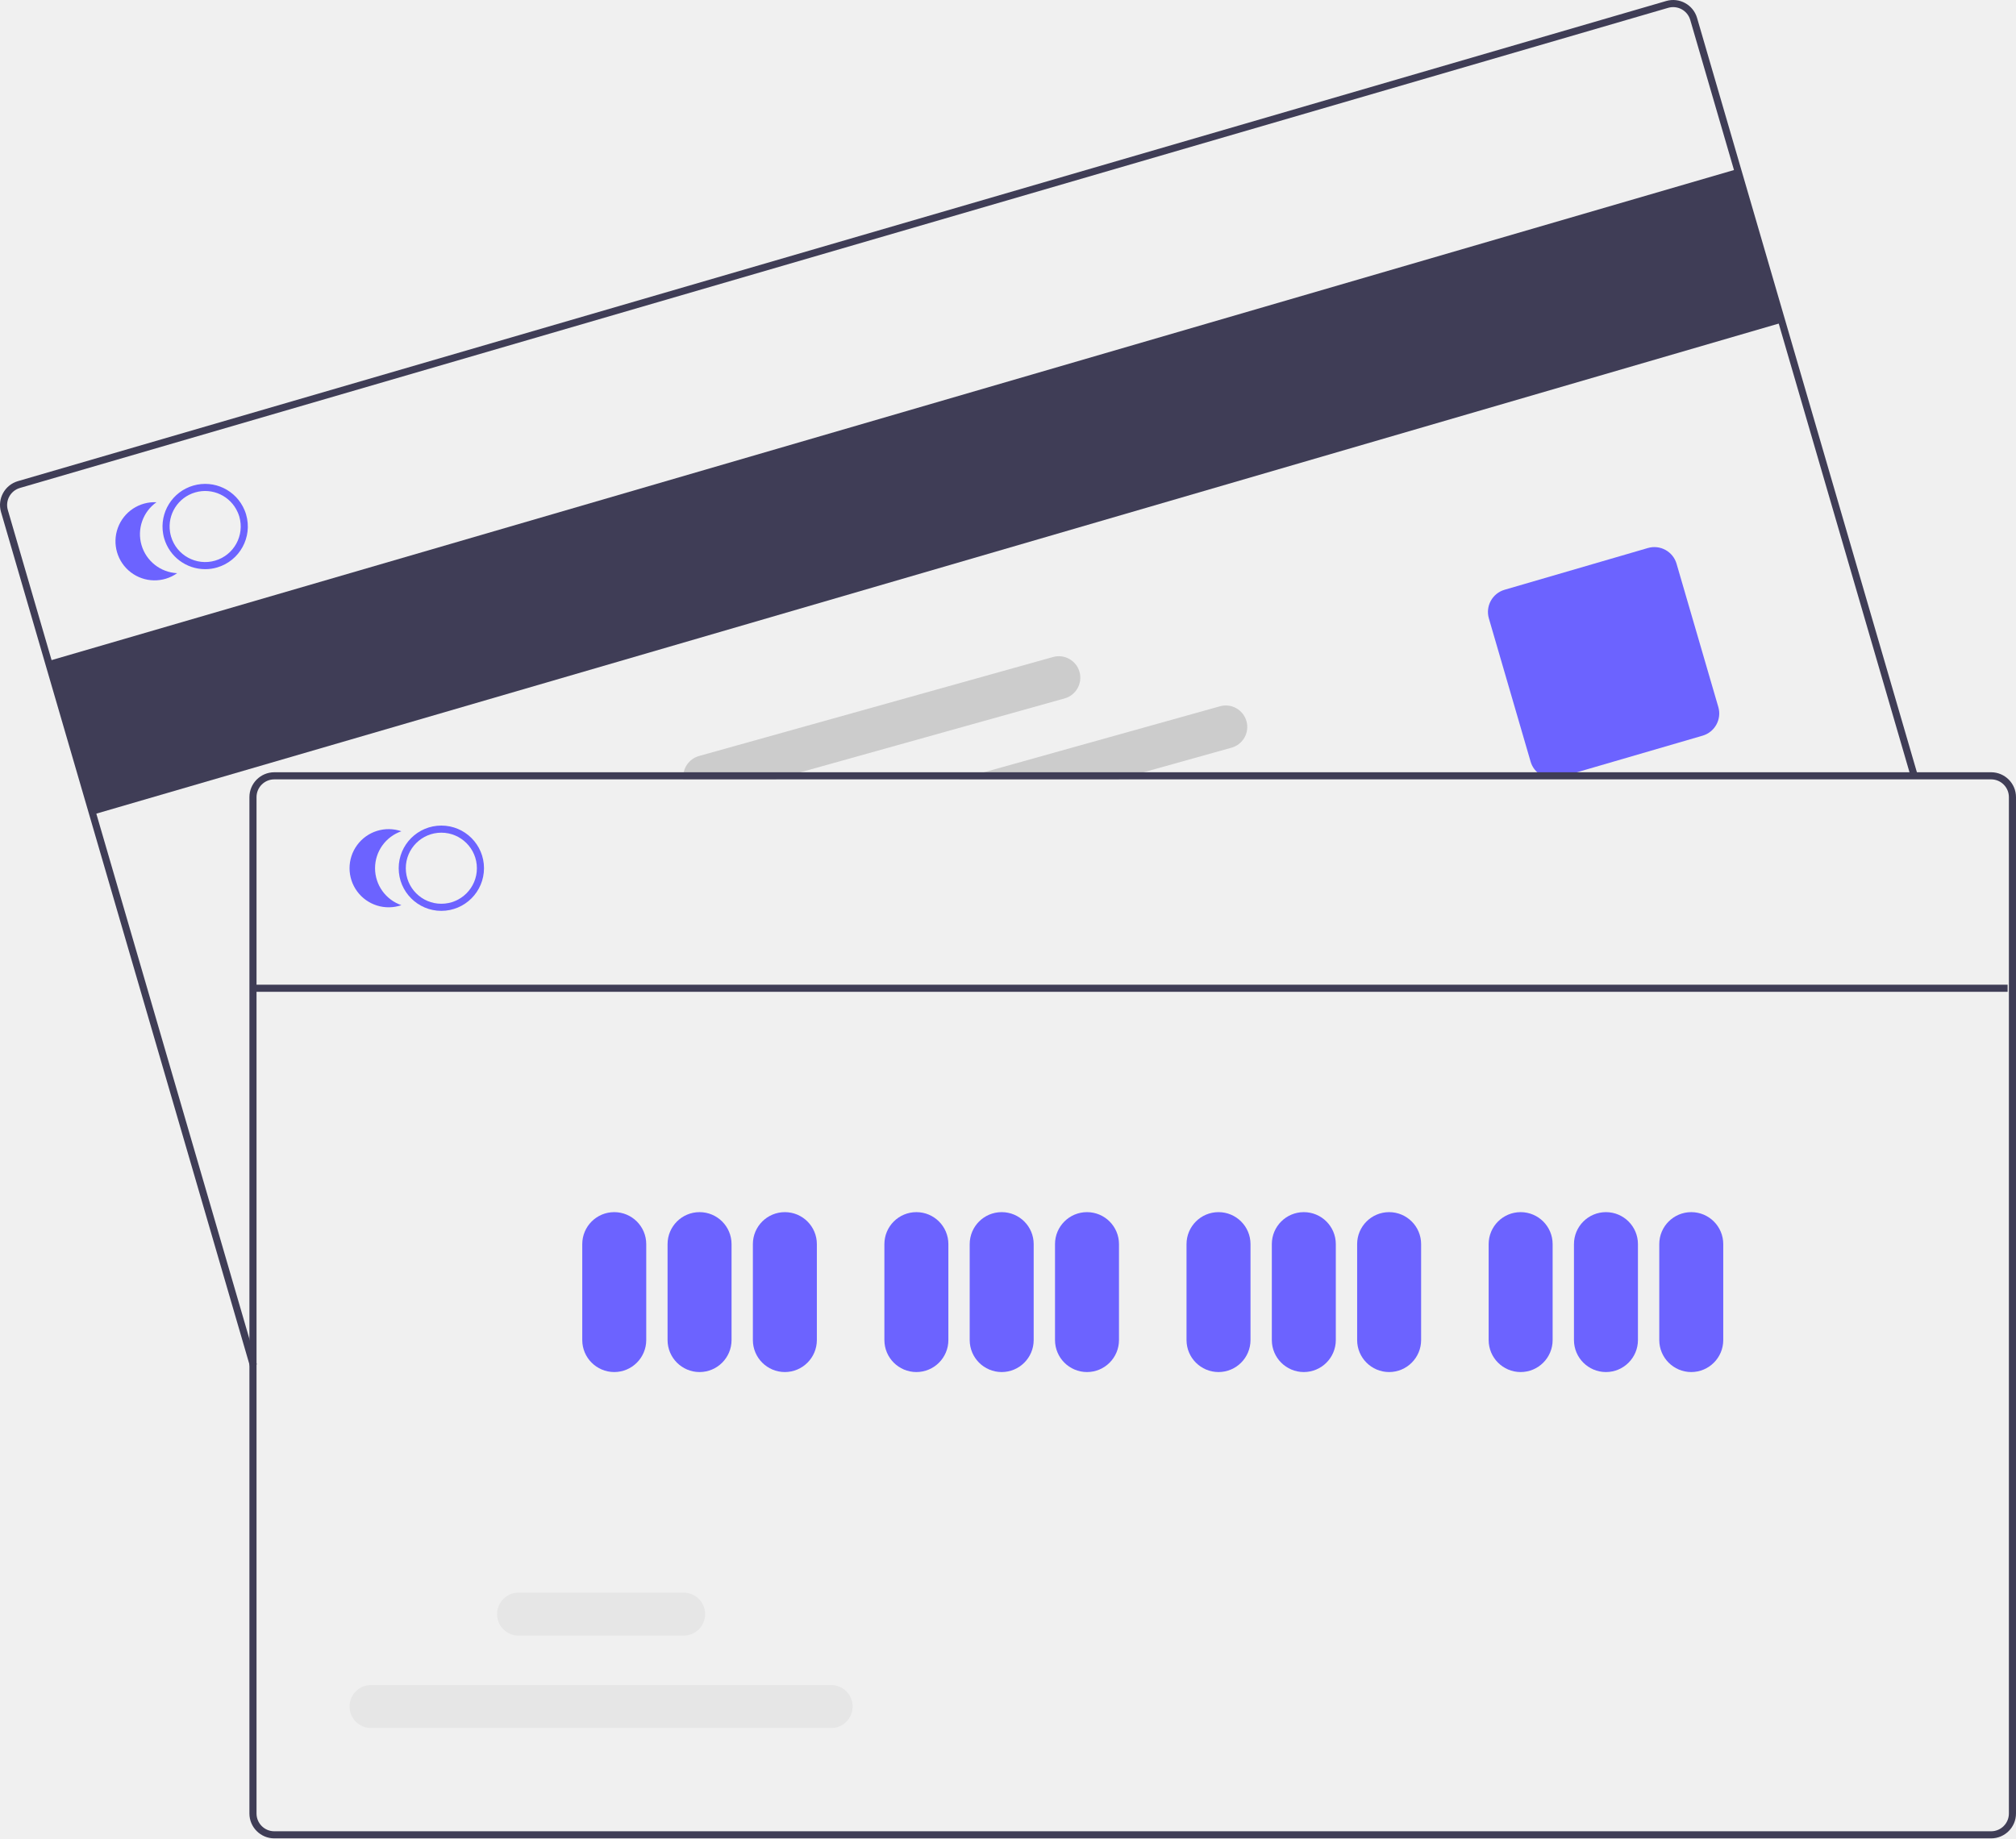
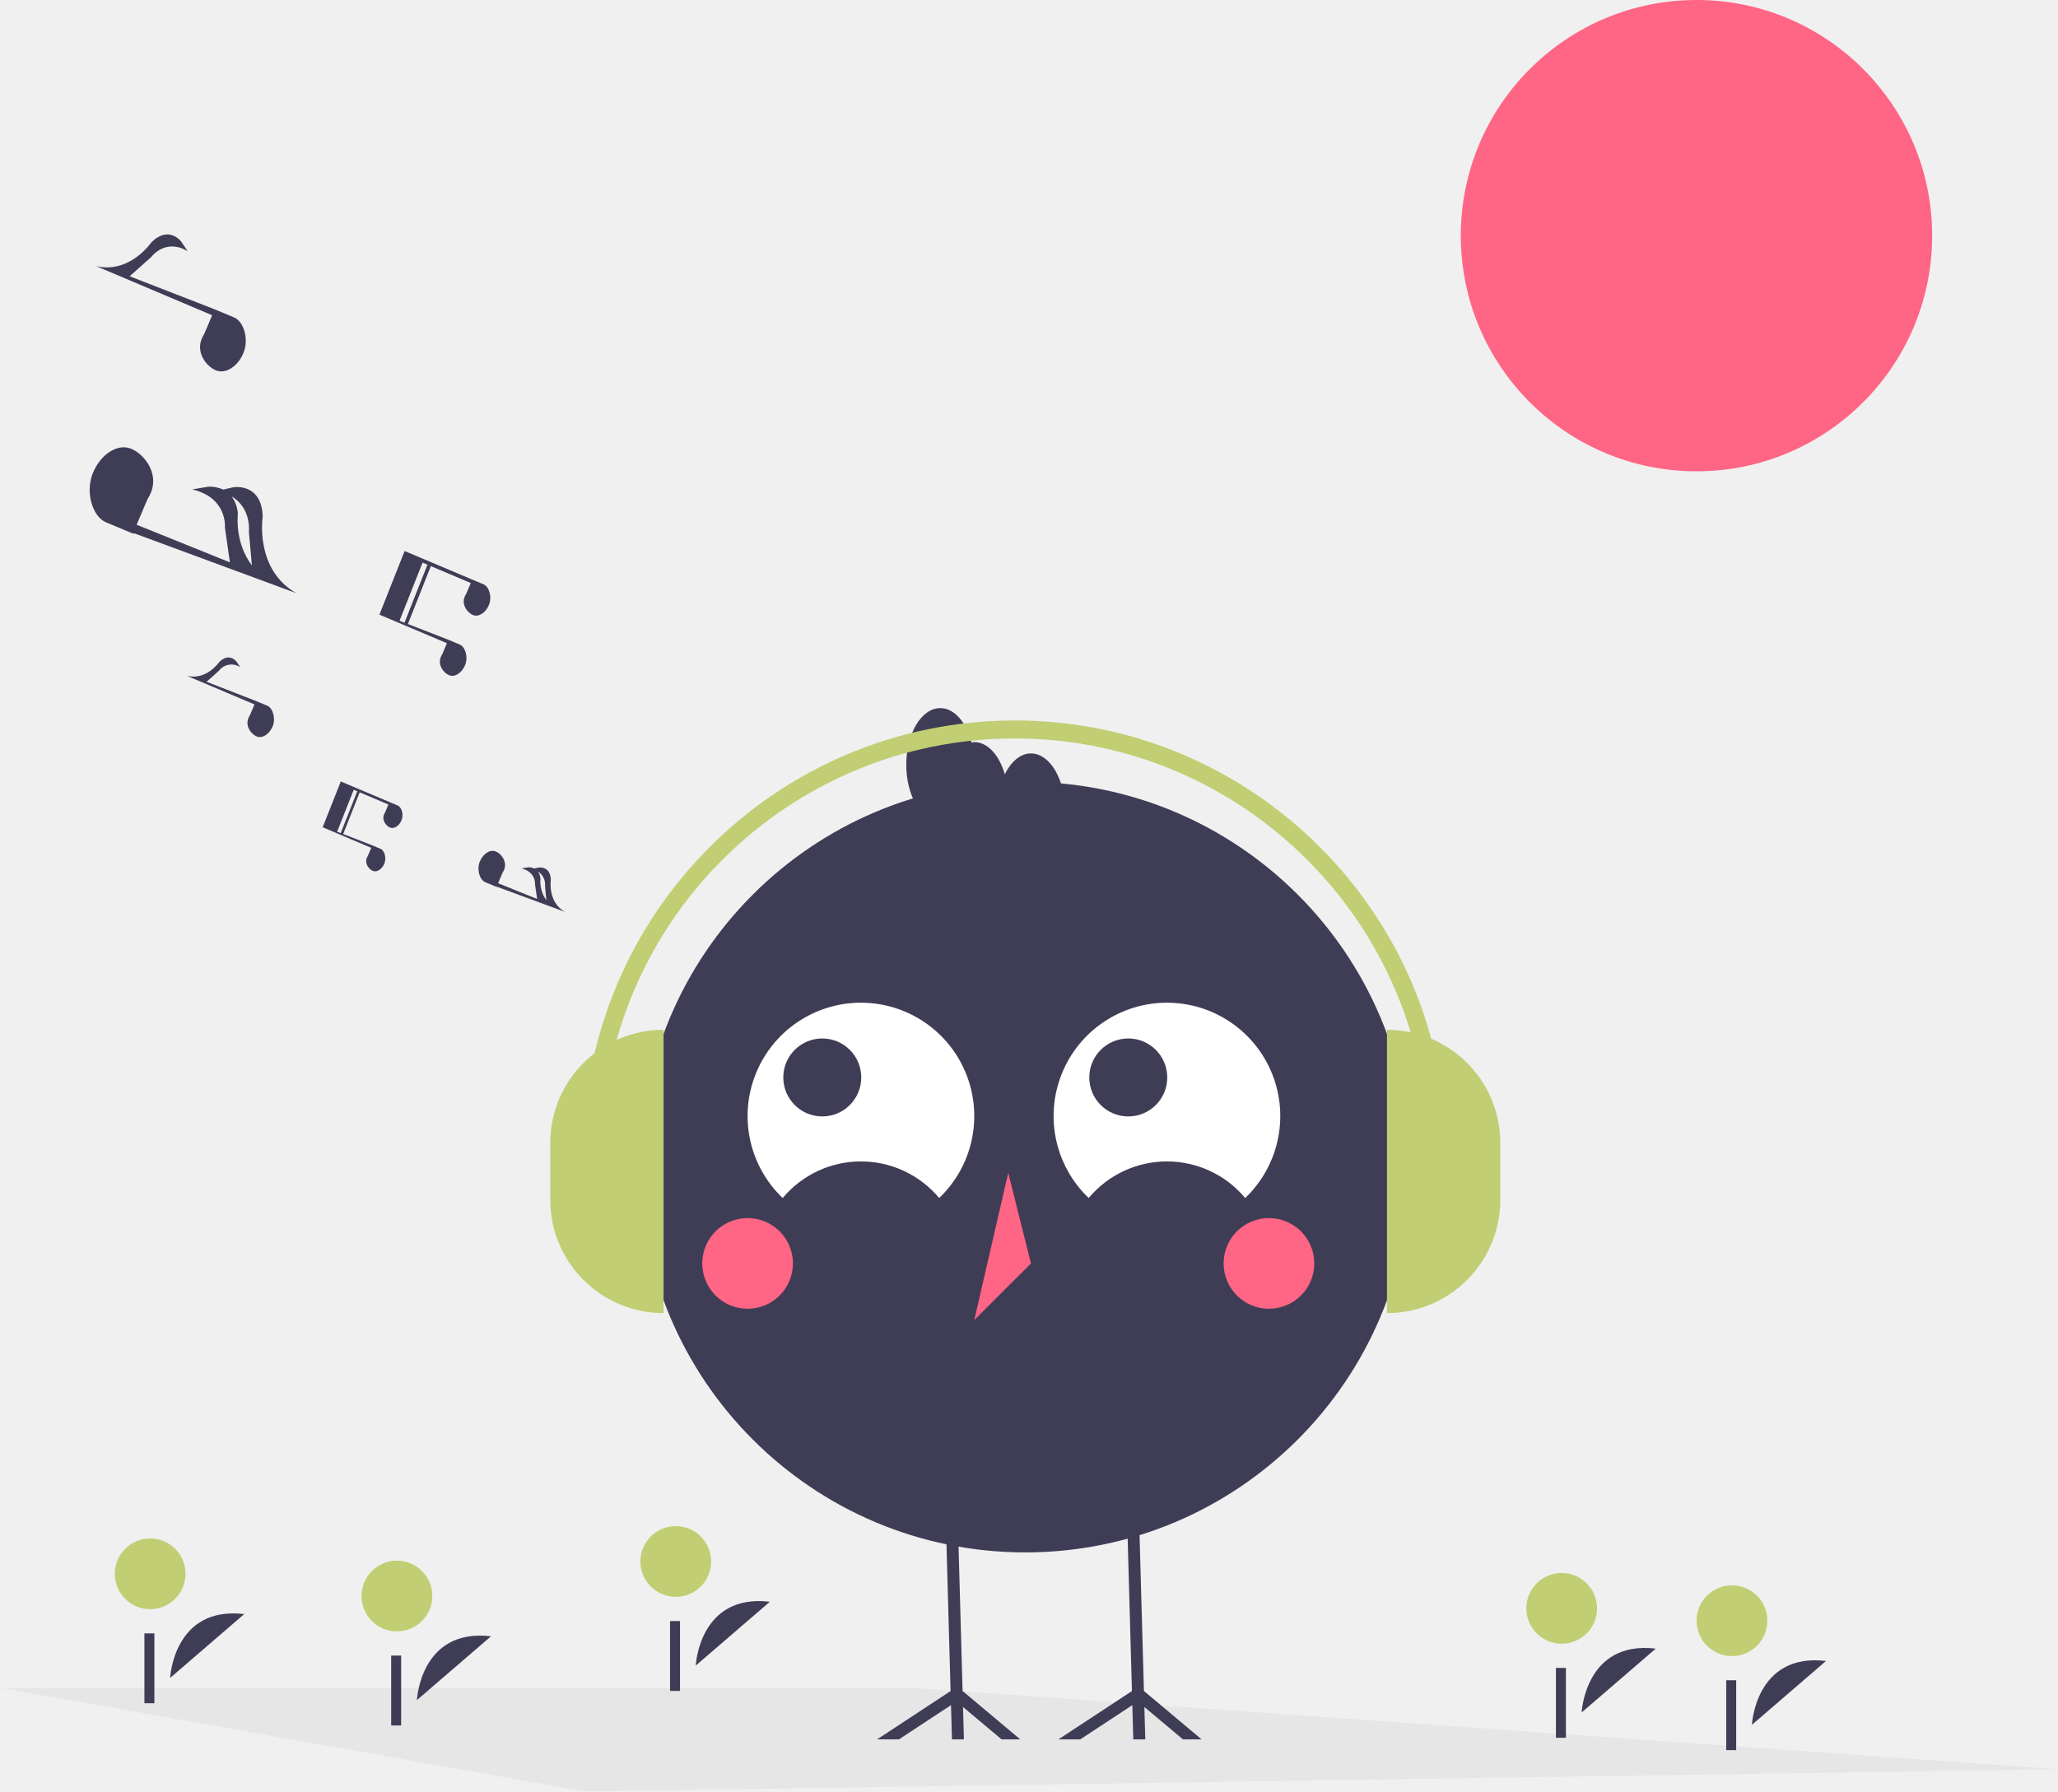
- <svg xmlns="http://www.w3.org/2000/svg" data-name="Layer 1" width="567.17" height="517.31" viewBox="0 0 567.17 517.31">
-   <rect x="326.035" y="307.389" width="495" height="45" transform="translate(-385.4543 -17.88532) rotate(-16.24392)" fill="#3f3d56" />
-   <path d="M386.4,575.969,316.354,335.556a7,7,0,0,1,4.763-8.679L784.835,191.769a7.006,7.006,0,0,1,8.679,4.762l62.056,212.989-1.92.56L791.593,197.091a5.009,5.009,0,0,0-6.199-3.402L321.676,328.798a5,5,0,0,0-3.402,6.199l70.047,240.413Z" transform="translate(-316.0711 -191.4881)" fill="#3f3d56" />
-   <path d="M752.933,410.51a6.512,6.512,0,0,1-6.243-4.683l-11.749-40.323a6.507,6.507,0,0,1,4.422-8.059l40.323-11.749a6.507,6.507,0,0,1,8.059,4.423L799.494,390.443a6.507,6.507,0,0,1-4.422,8.059l-40.323,11.749A6.479,6.479,0,0,1,752.933,410.51Z" transform="translate(-316.0711 -191.4881)" fill="#6c63ff" />
-   <path d="M385.318,336.3a11.691,11.691,0,0,0-.43-1.22,12,12,0,0,0-22.91,6.67,11.38,11.38,0,0,0,.29,1.26,12.019,12.019,0,0,0,11.53,8.64,11.749,11.749,0,0,0,3.35-.48A12.013,12.013,0,0,0,385.318,336.3Zm-8.73,12.95a10.013,10.013,0,0,1-12.4-6.8,11.435,11.435,0,0,1-.28-1.26,9.997,9.997,0,0,1,19.04-5.54,8.338,8.338,0,0,1,.45,1.21A10.004,10.004,0,0,1,376.588,349.25Z" transform="translate(-316.0711 -191.4881)" fill="#6c63ff" />
-   <path d="M355.885,344.87a11.002,11.002,0,0,1,4.208-12.057,11,11,0,1,0,5.818,19.967A11.002,11.002,0,0,1,355.885,344.87Z" transform="translate(-316.0711 -191.4881)" fill="#6c63ff" />
-   <path d="M666.747,394.43a6.042,6.042,0,0,0-7.45-4.2L592.907,408.8l-7.15,2h44.9l7.15-2,24.75-6.92A6.049,6.049,0,0,0,666.747,394.43Z" transform="translate(-316.0711 -191.4881)" fill="#ccc" />
-   <path d="M619.777,380.56a6.045,6.045,0,0,0-7.45-4.19l-99.62,27.86a6.068,6.068,0,0,0-4.37,6.57h25.79l7.16-2,74.3-20.78A6.055,6.055,0,0,0,619.777,380.56Z" transform="translate(-316.0711 -191.4881)" fill="#ccc" />
-   <path d="M876.241,408.798H393.241a7.008,7.008,0,0,0-7,7v286a7.008,7.008,0,0,0,7,7H876.241a7.008,7.008,0,0,0,7-7v-286A7.008,7.008,0,0,0,876.241,408.798Zm5,293a5.002,5.002,0,0,1-5,5H393.241a5.002,5.002,0,0,1-5-5v-286a5.002,5.002,0,0,1,5-5H876.241a5.002,5.002,0,0,1,5,5Z" transform="translate(-316.0711 -191.4881)" fill="#3f3d56" />
-   <path d="M440.237,447.8a12,12,0,1,1,12-12A12.014,12.014,0,0,1,440.237,447.8Zm0-22a10,10,0,1,0,10,10A10.011,10.011,0,0,0,440.237,425.8Z" transform="translate(-316.0711 -191.4881)" fill="#6c63ff" />
-   <path d="M421.585,435.8a11.002,11.002,0,0,1,7.413-10.399,11,11,0,1,0,0,20.797A11.002,11.002,0,0,1,421.585,435.8Z" transform="translate(-316.0711 -191.4881)" fill="#6c63ff" />
-   <path d="M488.881,577.578a9.01,9.01,0,0,1-9-9v-27a9,9,0,0,1,18,0v27A9.01,9.01,0,0,1,488.881,577.578Z" transform="translate(-316.0711 -191.4881)" fill="#6c63ff" />
-   <path d="M512.881,577.578a9.01,9.01,0,0,1-9-9v-27a9,9,0,0,1,18,0v27A9.01,9.01,0,0,1,512.881,577.578Z" transform="translate(-316.0711 -191.4881)" fill="#6c63ff" />
-   <path d="M536.881,577.578a9.01,9.01,0,0,1-9-9v-27a9,9,0,0,1,18,0v27A9.01,9.01,0,0,1,536.881,577.578Z" transform="translate(-316.0711 -191.4881)" fill="#6c63ff" />
-   <path d="M573.881,577.578a9.01,9.01,0,0,1-9-9v-27a9,9,0,0,1,18,0v27A9.01,9.01,0,0,1,573.881,577.578Z" transform="translate(-316.0711 -191.4881)" fill="#6c63ff" />
-   <path d="M597.881,577.578a9.01,9.01,0,0,1-9-9v-27a9,9,0,0,1,18,0v27A9.01,9.01,0,0,1,597.881,577.578Z" transform="translate(-316.0711 -191.4881)" fill="#6c63ff" />
-   <path d="M621.881,577.578a9.01,9.01,0,0,1-9-9v-27a9,9,0,0,1,18,0v27A9.01,9.01,0,0,1,621.881,577.578Z" transform="translate(-316.0711 -191.4881)" fill="#6c63ff" />
-   <path d="M658.881,577.578a9.01,9.01,0,0,1-9-9v-27a9,9,0,0,1,18,0v27A9.01,9.01,0,0,1,658.881,577.578Z" transform="translate(-316.0711 -191.4881)" fill="#6c63ff" />
-   <path d="M682.881,577.578a9.01,9.01,0,0,1-9-9v-27a9,9,0,0,1,18,0v27A9.01,9.01,0,0,1,682.881,577.578Z" transform="translate(-316.0711 -191.4881)" fill="#6c63ff" />
-   <path d="M706.881,577.578a9.01,9.01,0,0,1-9-9v-27a9,9,0,0,1,18,0v27A9.01,9.01,0,0,1,706.881,577.578Z" transform="translate(-316.0711 -191.4881)" fill="#6c63ff" />
-   <path d="M743.881,577.578a9.01,9.01,0,0,1-9-9v-27a9,9,0,0,1,18,0v27A9.01,9.01,0,0,1,743.881,577.578Z" transform="translate(-316.0711 -191.4881)" fill="#6c63ff" />
-   <path d="M767.881,577.578a9.01,9.01,0,0,1-9-9v-27a9,9,0,0,1,18,0v27A9.01,9.01,0,0,1,767.881,577.578Z" transform="translate(-316.0711 -191.4881)" fill="#6c63ff" />
-   <path d="M791.881,577.578a9.01,9.01,0,0,1-9-9v-27a9,9,0,0,1,18,0v27A9.01,9.01,0,0,1,791.881,577.578Z" transform="translate(-316.0711 -191.4881)" fill="#6c63ff" />
-   <path d="M549.899,677.745H420.459a6.047,6.047,0,1,1,0-12.095H549.899a6.047,6.047,0,1,1,0,12.095Z" transform="translate(-316.0711 -191.4881)" fill="#e6e6e6" />
-   <path d="M508.399,651.745H461.959a6.047,6.047,0,1,1,0-12.095h46.44a6.047,6.047,0,1,1,0,12.095Z" transform="translate(-316.0711 -191.4881)" fill="#e6e6e6" />
-   <rect x="71.81" y="277.09" width="493" height="2" fill="#3f3d56" />
+ <svg xmlns="http://www.w3.org/2000/svg" data-name="Layer 1" width="887.772" height="772.831" viewBox="0 0 887.772 772.831">
+   <polygon points="887.772 763.25 252.263 772.831 0 728.121 393.817 728.121 887.772 763.25" fill="#e6e6e6" />
+   <circle cx="731.822" cy="101.66" r="101.66" fill="#ff6584" />
+   <path d="M335.954,797.02s1.487-31.159,31.971-27.537" transform="translate(-156.1139 -63.58465)" fill="#3f3d56" />
+   <circle cx="171.227" cy="688.526" r="15.257" fill="#c1ce73" />
+   <rect x="168.744" y="714.218" width="4.307" height="30.147" fill="#3f3d56" />
+   <path d="M838.401,802.342s1.487-31.159,31.971-27.537" transform="translate(-156.1139 -63.58465)" fill="#3f3d56" />
+   <circle cx="673.673" cy="693.849" r="15.257" fill="#c1ce73" />
+   <rect x="671.191" y="719.541" width="4.307" height="30.147" fill="#3f3d56" />
+   <path d="M911.851,807.665s1.487-31.159,31.971-27.537" transform="translate(-156.1139 -63.58465)" fill="#3f3d56" />
+   <circle cx="747.124" cy="699.171" r="15.257" fill="#c1ce73" />
+   <rect x="744.642" y="724.863" width="4.307" height="30.147" fill="#3f3d56" />
+   <path d="M456.243,782.116s1.487-31.159,31.971-27.537" transform="translate(-156.1139 -63.58465)" fill="#3f3d56" />
+   <circle cx="291.516" cy="673.623" r="15.257" fill="#c1ce73" />
+   <rect x="289.033" y="699.315" width="4.307" height="30.147" fill="#3f3d56" />
+   <path d="M229.504,787.439s1.487-31.159,31.971-27.537" transform="translate(-156.1139 -63.58465)" fill="#3f3d56" />
+   <circle cx="64.776" cy="678.946" r="15.257" fill="#c1ce73" />
+   <rect x="62.294" y="704.638" width="4.307" height="30.147" fill="#3f3d56" />
+   <circle cx="442.277" cy="503.482" r="166.228" fill="#3f3d56" />
+   <path d="M493.74,580.41a43.988,43.988,0,0,1,67.519,0,48.891,48.891,0,1,0-67.519,0Z" transform="translate(-156.1139 -63.58465)" fill="#fff" />
+   <path d="M625.745,580.41a43.988,43.988,0,0,1,67.519,0,48.891,48.891,0,1,0-67.519,0Z" transform="translate(-156.1139 -63.58465)" fill="#fff" />
+   <circle cx="354.707" cy="464.814" r="16.818" fill="#3f3d56" />
+   <circle cx="486.707" cy="464.814" r="16.818" fill="#3f3d56" />
+   <circle cx="322.495" cy="545.039" r="19.556" fill="#ff6584" />
+   <circle cx="547.392" cy="545.039" r="19.556" fill="#ff6584" />
+   <polygon points="434.943 505.926 420.276 569.484 444.721 545.039 434.943 505.926" fill="#ff6584" />
+   <polygon points="510.307 750.38 493.655 736.404 494.043 750.38 488.871 750.38 488.458 735.602 465.975 750.38 456.563 750.38 488.29 729.526 487.061 685.737 486.143 652.666 491.302 652.524 492.233 685.737 493.461 729.487 518.348 750.38 510.307 750.38" fill="#3f3d56" />
+   <polygon points="432.076 750.38 415.424 736.404 415.812 750.38 410.654 750.38 410.24 735.602 387.757 750.38 378.345 750.38 410.059 729.526 408.831 685.737 407.913 652.666 413.084 652.524 414.015 685.737 415.23 729.487 440.118 750.38 432.076 750.38" fill="#3f3d56" />
+   <path d="M600.835,388.616c-4.561,0-8.585,3.543-11.275,8.985-2.371-8.183-7.353-13.874-13.17-13.874a8.847,8.847,0,0,0-1.174.197c-2.236-8.737-7.434-14.864-13.493-14.864-8.101,0-14.667,10.945-14.667,24.445s6.567,24.445,14.667,24.445a8.847,8.847,0,0,0,1.174-.197c2.236,8.737,7.434,14.864,13.493,14.864,4.561,0,8.585-3.543,11.275-8.985,2.371,8.183,7.353,13.874,13.17,13.874,8.101,0,14.667-10.945,14.667-24.445S608.936,388.616,600.835,388.616Z" transform="translate(-156.1139 -63.58465)" fill="#3f3d56" />
+   <path d="M393.474,507.833h0a48.891,48.891,0,0,1,48.891,48.891v24.445a48.891,48.891,0,0,1-48.891,48.891h0a0,0,0,0,1,0,0V507.833A0,0,0,0,1,393.474,507.833Z" transform="translate(679.7238 1074.308) rotate(180)" fill="#c1ce73" />
+   <path d="M598.303,444.248h0A48.891,48.891,0,0,1,647.194,493.139v24.445a48.891,48.891,0,0,1-48.891,48.891h0a0,0,0,0,1,0,0V444.248A0,0,0,0,1,598.303,444.248Z" fill="#c1ce73" />
+   <path d="M780.037,560.565H772.279c0-98.377-80.036-178.414-178.414-178.414-98.377,0-178.414,80.036-178.414,178.414H407.695c0-102.655,83.516-186.171,186.171-186.171C696.521,374.394,780.037,457.91,780.037,560.565Z" transform="translate(-156.1139 -63.58465)" fill="#c1ce73" />
+   <polygon points="131.69 367.997 131.69 367.997 131.69 367.997 131.69 367.997" fill="#3f3d56" />
+   <path d="M327.661,411.058l.001-.003-3.644-1.518-15.377-6.5-5.512-2.33-.423,1.068h0l-7.404,18.694L316.14,429.288l.109.099-1.404,3.311a5.862,5.862,0,0,0-.49.955c-.984,2.484.874,4.954,2.63,5.649s3.977-.754,4.961-3.237c.97-2.45.022-5.562-1.689-6.314l.002-.003-3.644-1.518-12.467-4.846,7.123-17.985-1.056-.418-7.126,17.992-1.542-.599,7.154-18.062.188.08,14.654,6.202.109.099-1.404,3.311a5.851,5.851,0,0,0-.49.955c-.984,2.484.874,4.954,2.63,5.649s3.977-.754,4.961-3.237C330.321,414.922,329.372,411.81,327.661,411.058Z" transform="translate(-156.1139 -63.58465)" fill="#3f3d56" />
+   <path d="M399.781,456.952c-7.564-4.325-6.05-13.815-6.05-13.815-.19-6.165-5.284-5.293-5.284-5.293l-1.854.423a5.629,5.629,0,0,0-2.757-.51l-2.82.475c6.421,1.509,5.894,6.881,5.894,6.881l.9,6.281-16.826-6.788,1.932-4.555a8.129,8.129,0,0,0,.68-1.327c1.366-3.449-1.214-6.881-3.653-7.846-2.439-.966-5.524,1.047-6.89,4.496-1.347,3.402-.03,7.725,2.346,8.769l-.002.004,5.062,2.108.038-.119Zm-8.544-11.036.54,6.012a13.867,13.867,0,0,1-2.526-9.207,5.823,5.823,0,0,0-1.127-3.225A6.831,6.831,0,0,1,391.237,445.916Z" transform="translate(-156.1139 -63.58465)" fill="#3f3d56" />
+   <path d="M271.433,368.041l.002-.004-5.062-2.108-21.154-8.223,5.339-4.75a6.744,6.744,0,0,1,9.217-1.51l-1.657-2.462s-3.115-4.124-7.475.239c0,0-5.395,7.953-13.869,5.926l28.94,12.249.152.138-1.95,4.598a8.124,8.124,0,0,0-.68,1.327c-1.366,3.449,1.214,6.88,3.653,7.846s5.524-1.047,6.89-4.496C275.127,373.407,273.81,369.085,271.433,368.041Z" transform="translate(-156.1139 -63.58465)" fill="#3f3d56" />
+   <path d="M348.88,341.126l-1.95,4.598a8.132,8.132,0,0,0-.68,1.327c-1.366,3.449,1.214,6.88,3.653,7.846s5.524-1.047,6.89-4.496c1.348-3.402.031-7.725-2.346-8.769l.002-.004-5.062-2.108-17.315-6.731,9.893-24.98-1.466-.581-9.897,24.989-2.141-.832,9.936-25.087.262.111,20.353,8.614.152.138L357.213,319.76a8.137,8.137,0,0,0-.68,1.327c-1.366,3.449,1.214,6.881,3.653,7.847s5.524-1.047,6.89-4.497c1.348-3.402.031-7.725-2.346-8.769l.002-.004-5.062-2.108L338.985,304.812h0l-.001-0-.671-.284-7.655-3.236-10.871,27.447,28.94,12.249Zm-18.809-38.351Z" transform="translate(-156.1139 -63.58465)" fill="#3f3d56" />
+   <path d="M257.167,200.556l.004-.007-8.713-3.629-36.416-14.156,9.191-8.177s6.114-8.483,15.866-2.599l-2.852-4.239s-5.362-7.099-12.868.412c0,0-9.287,13.691-23.874,10.201l49.819,21.086.262.237-3.357,7.916a14.005,14.005,0,0,0-1.171,2.285c-2.352,5.938,2.09,11.844,6.289,13.507s9.509-1.803,11.861-7.74C263.526,209.795,261.259,202.354,257.167,200.556Z" transform="translate(-156.1139 -63.58465)" fill="#3f3d56" />
+   <path d="M283.907,319.47c-18.085-10.34-14.466-33.03-14.466-33.03-.455-14.741-12.634-12.654-12.634-12.654l-4.432,1.011a13.458,13.458,0,0,0-6.591-1.219l-6.742,1.135c15.353,3.607,14.092,16.451,14.092,16.451l2.151,15.017-40.229-16.229,4.619-10.891a19.451,19.451,0,0,0,1.627-3.173c3.266-8.247-2.903-16.451-8.735-18.76s-13.207,2.504-16.474,10.751c-3.222,8.135-.073,18.469,5.61,20.966l-.005.01,12.102,5.04.09-.285Zm-20.429-26.386,1.295,14.424c-7.596-10.083-6.043-22.062-6.043-22.062a13.925,13.925,0,0,0-2.694-7.711C264.761,282.956,263.478,293.084,263.478,293.084Z" transform="translate(-156.1139 -63.58465)" fill="#3f3d56" />
</svg>
